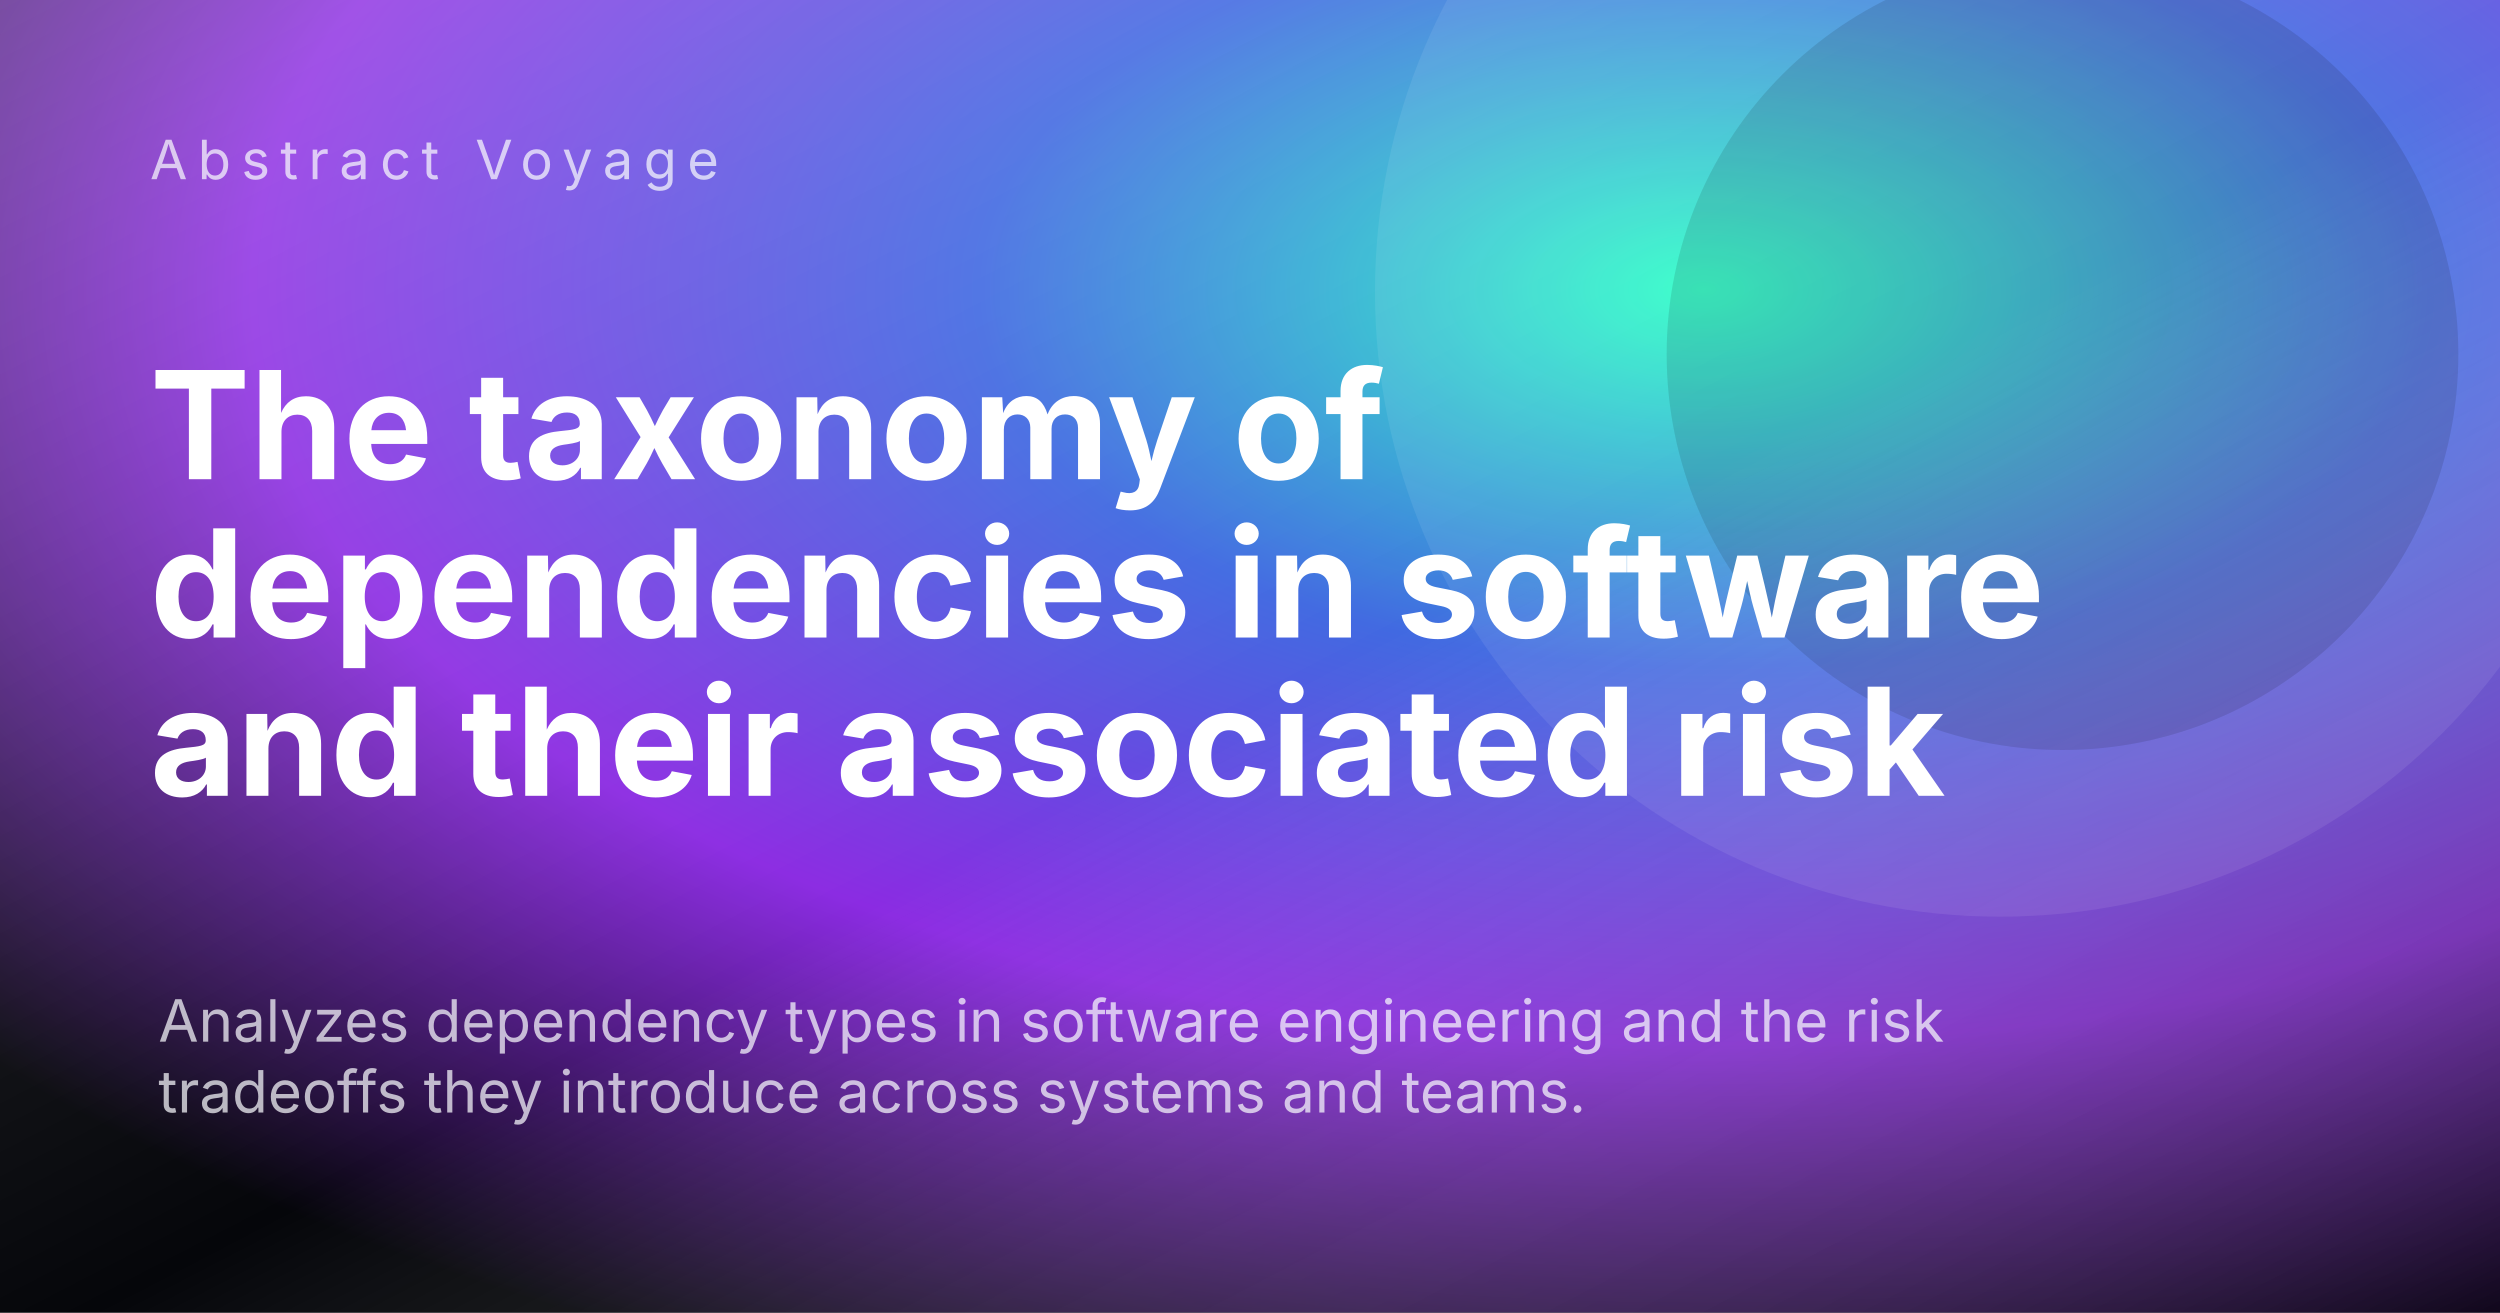
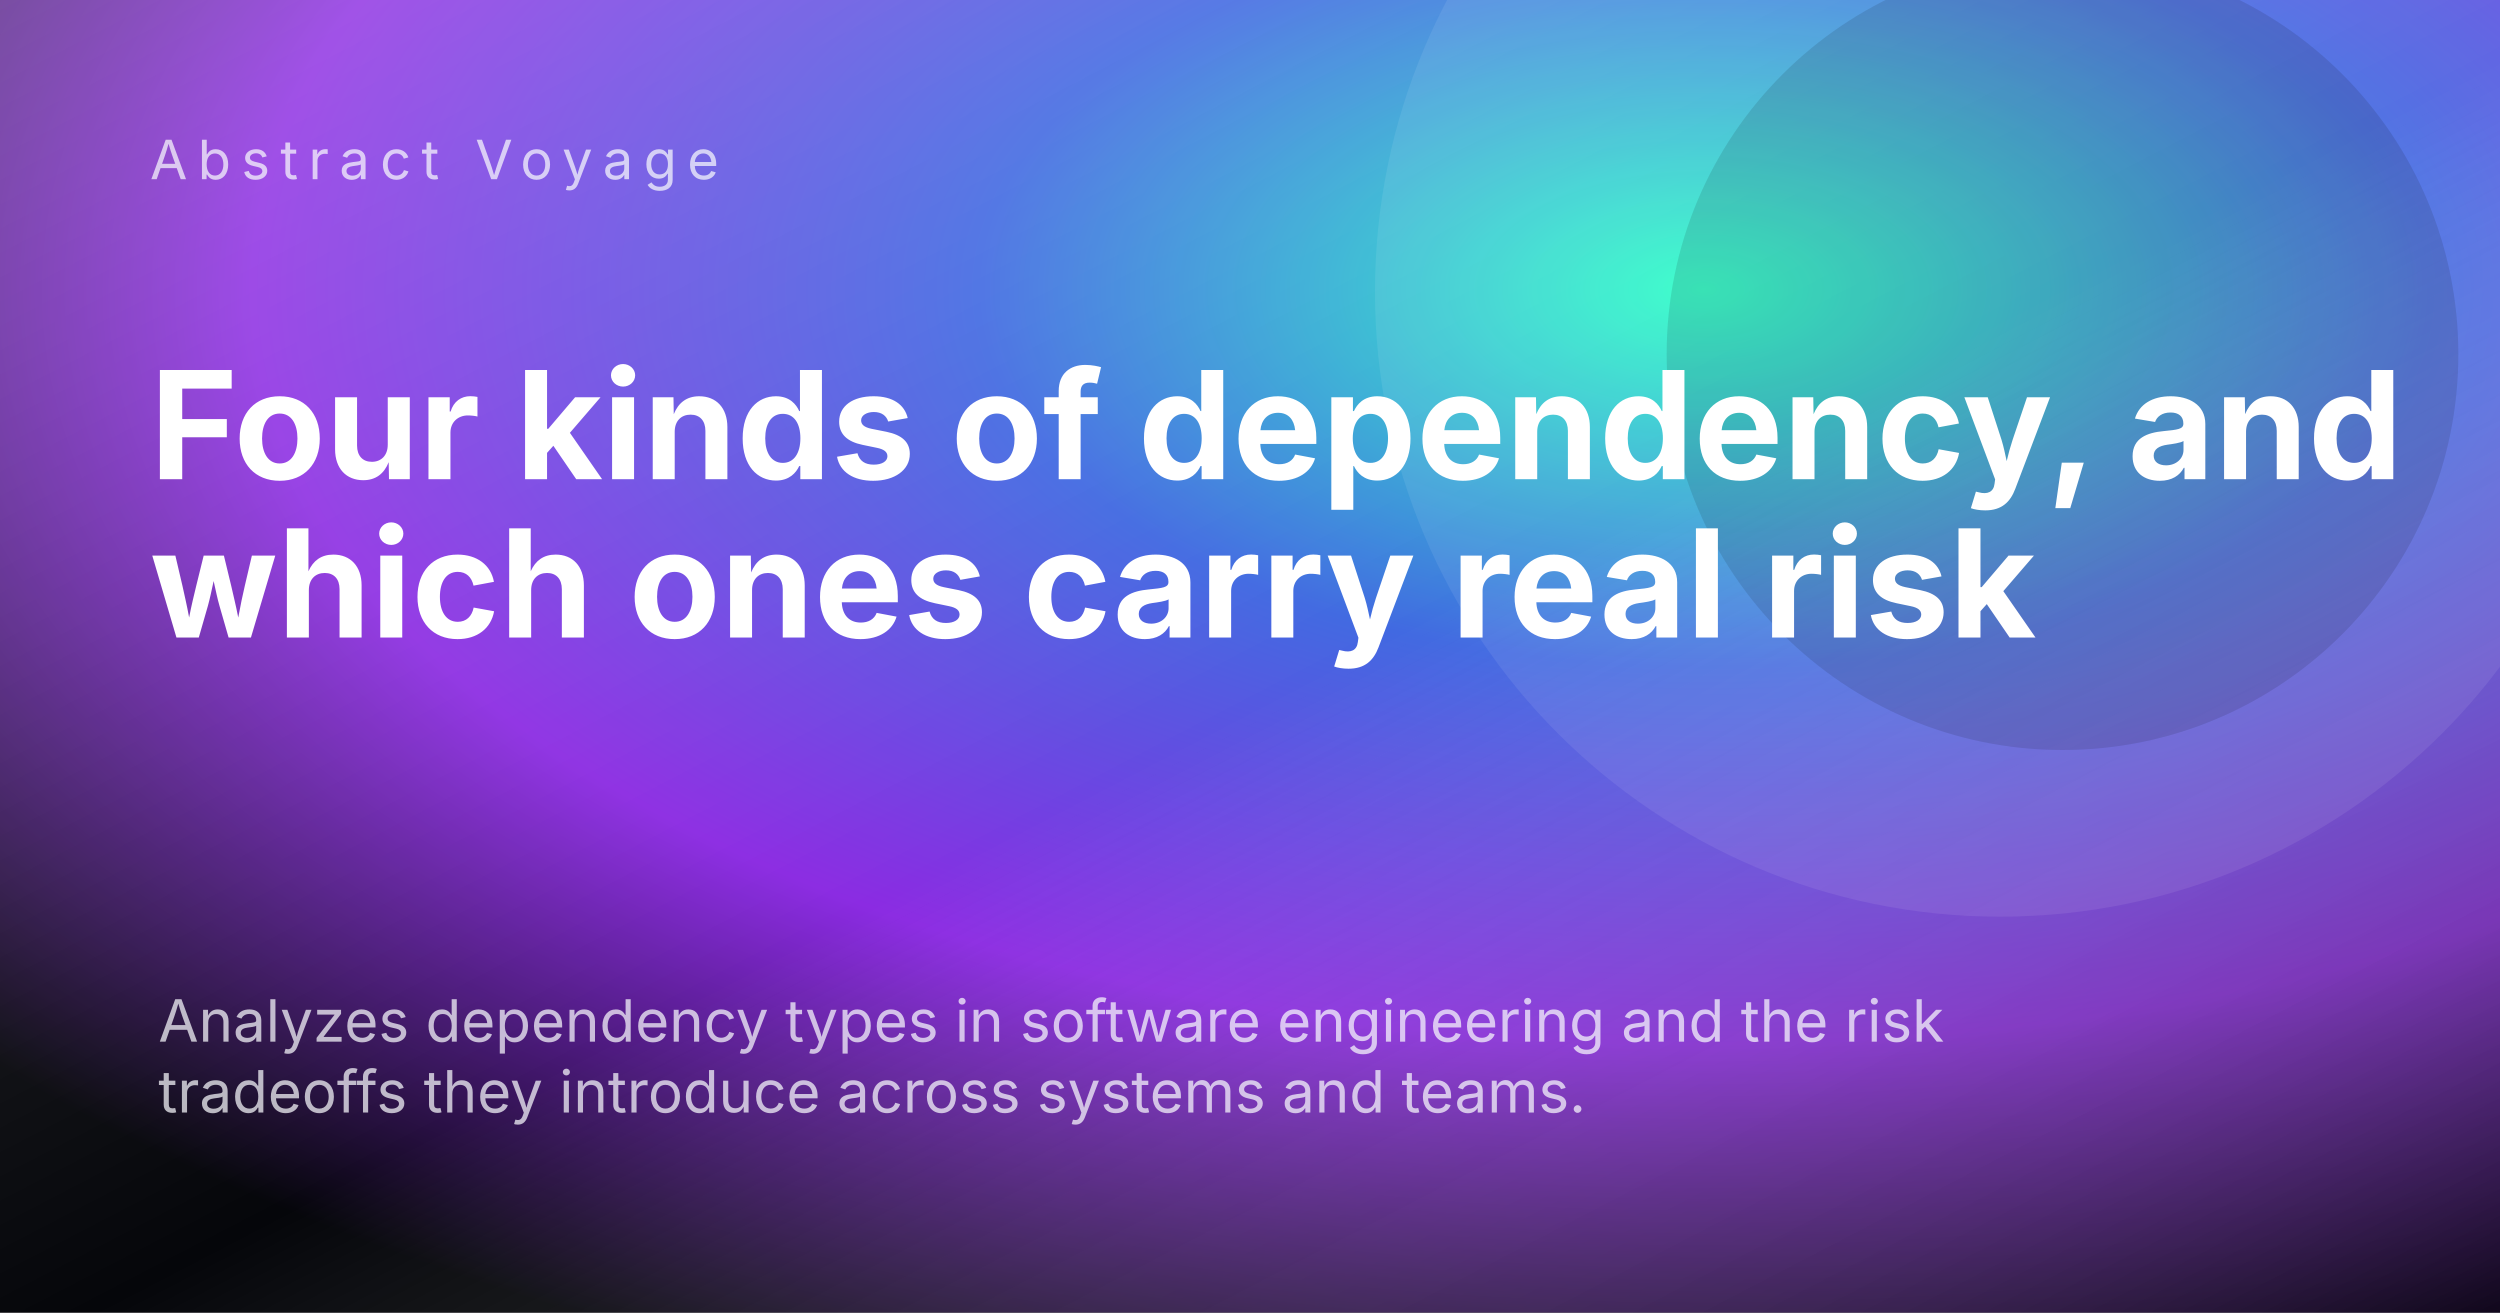
- <svg xmlns="http://www.w3.org/2000/svg" width="1200" height="630" viewBox="0 0 1200 630" role="img" aria-label="The taxonomy of dependencies in software and their associated risk">
+ <svg xmlns="http://www.w3.org/2000/svg" width="1200" height="630" viewBox="0 0 1200 630" role="img" aria-label="Four kinds of dependency, and which ones carry real risk">
  <defs>
    <radialGradient id="bg" cx="68%" cy="22%" r="90%">
      <stop offset="0%" stop-color="#29ffc6" />
      <stop offset="32%" stop-color="#4169e1" />
      <stop offset="64%" stop-color="#8b2be2" />
      <stop offset="100%" stop-color="#05060a" />
    </radialGradient>
    <linearGradient id="veil" x1="0" x2="1" y1="0" y2="1">
      <stop offset="0%" stop-color="#ffffff" stop-opacity="0.22" />
      <stop offset="52%" stop-color="#ffffff" stop-opacity="0" />
      <stop offset="100%" stop-color="#000000" stop-opacity="0.45" />
    </linearGradient>
  </defs>
  <rect width="1200" height="630" fill="#05060a" />
  <rect width="1200" height="630" fill="url(#bg)" />
  <rect width="1200" height="630" fill="url(#veil)" />
  <circle cx="960" cy="140" r="300" fill="#ffffff" opacity="0.08" />
  <circle cx="990" cy="170" r="190" fill="#05060a" opacity="0.12" />
  <text x="72" y="86" fill="#f8fafc" opacity="0.72" font-family="Inter, Arial, sans-serif" font-size="26" letter-spacing="5">Abstract Voyage</text>
-   <text x="72" y="230" fill="#ffffff" font-family="Inter, Arial, sans-serif" font-size="72" font-weight="700">The taxonomy of</text>
-   <text x="72" y="306" fill="#ffffff" font-family="Inter, Arial, sans-serif" font-size="72" font-weight="700">dependencies in software</text>
-   <text x="72" y="382" fill="#ffffff" font-family="Inter, Arial, sans-serif" font-size="72" font-weight="700">and their associated risk</text>
+   <text x="72" y="230" fill="#ffffff" font-family="Inter, Arial, sans-serif" font-size="72" font-weight="700">Four kinds of dependency, and</text>
+   <text x="72" y="306" fill="#ffffff" font-family="Inter, Arial, sans-serif" font-size="72" font-weight="700">which ones carry real risk</text>
  <text x="76" y="500" fill="#f8fafc" opacity="0.72" font-family="Inter, Arial, sans-serif" font-size="28">Analyzes dependency types in software engineering and the risk</text>
  <text x="76" y="534" fill="#f8fafc" opacity="0.72" font-family="Inter, Arial, sans-serif" font-size="28">tradeoffs they introduce across systems and teams.</text>
</svg>
